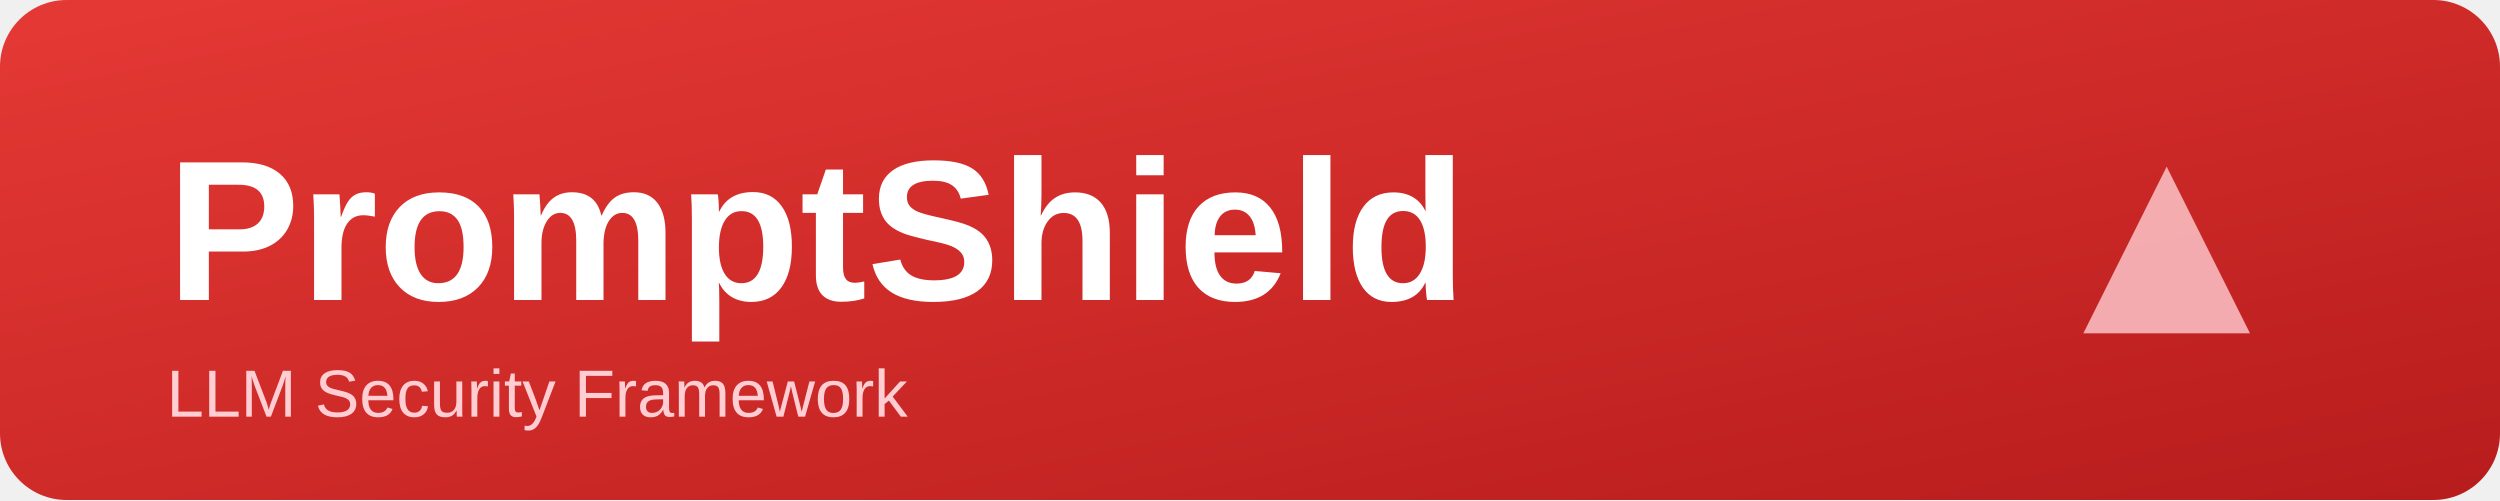
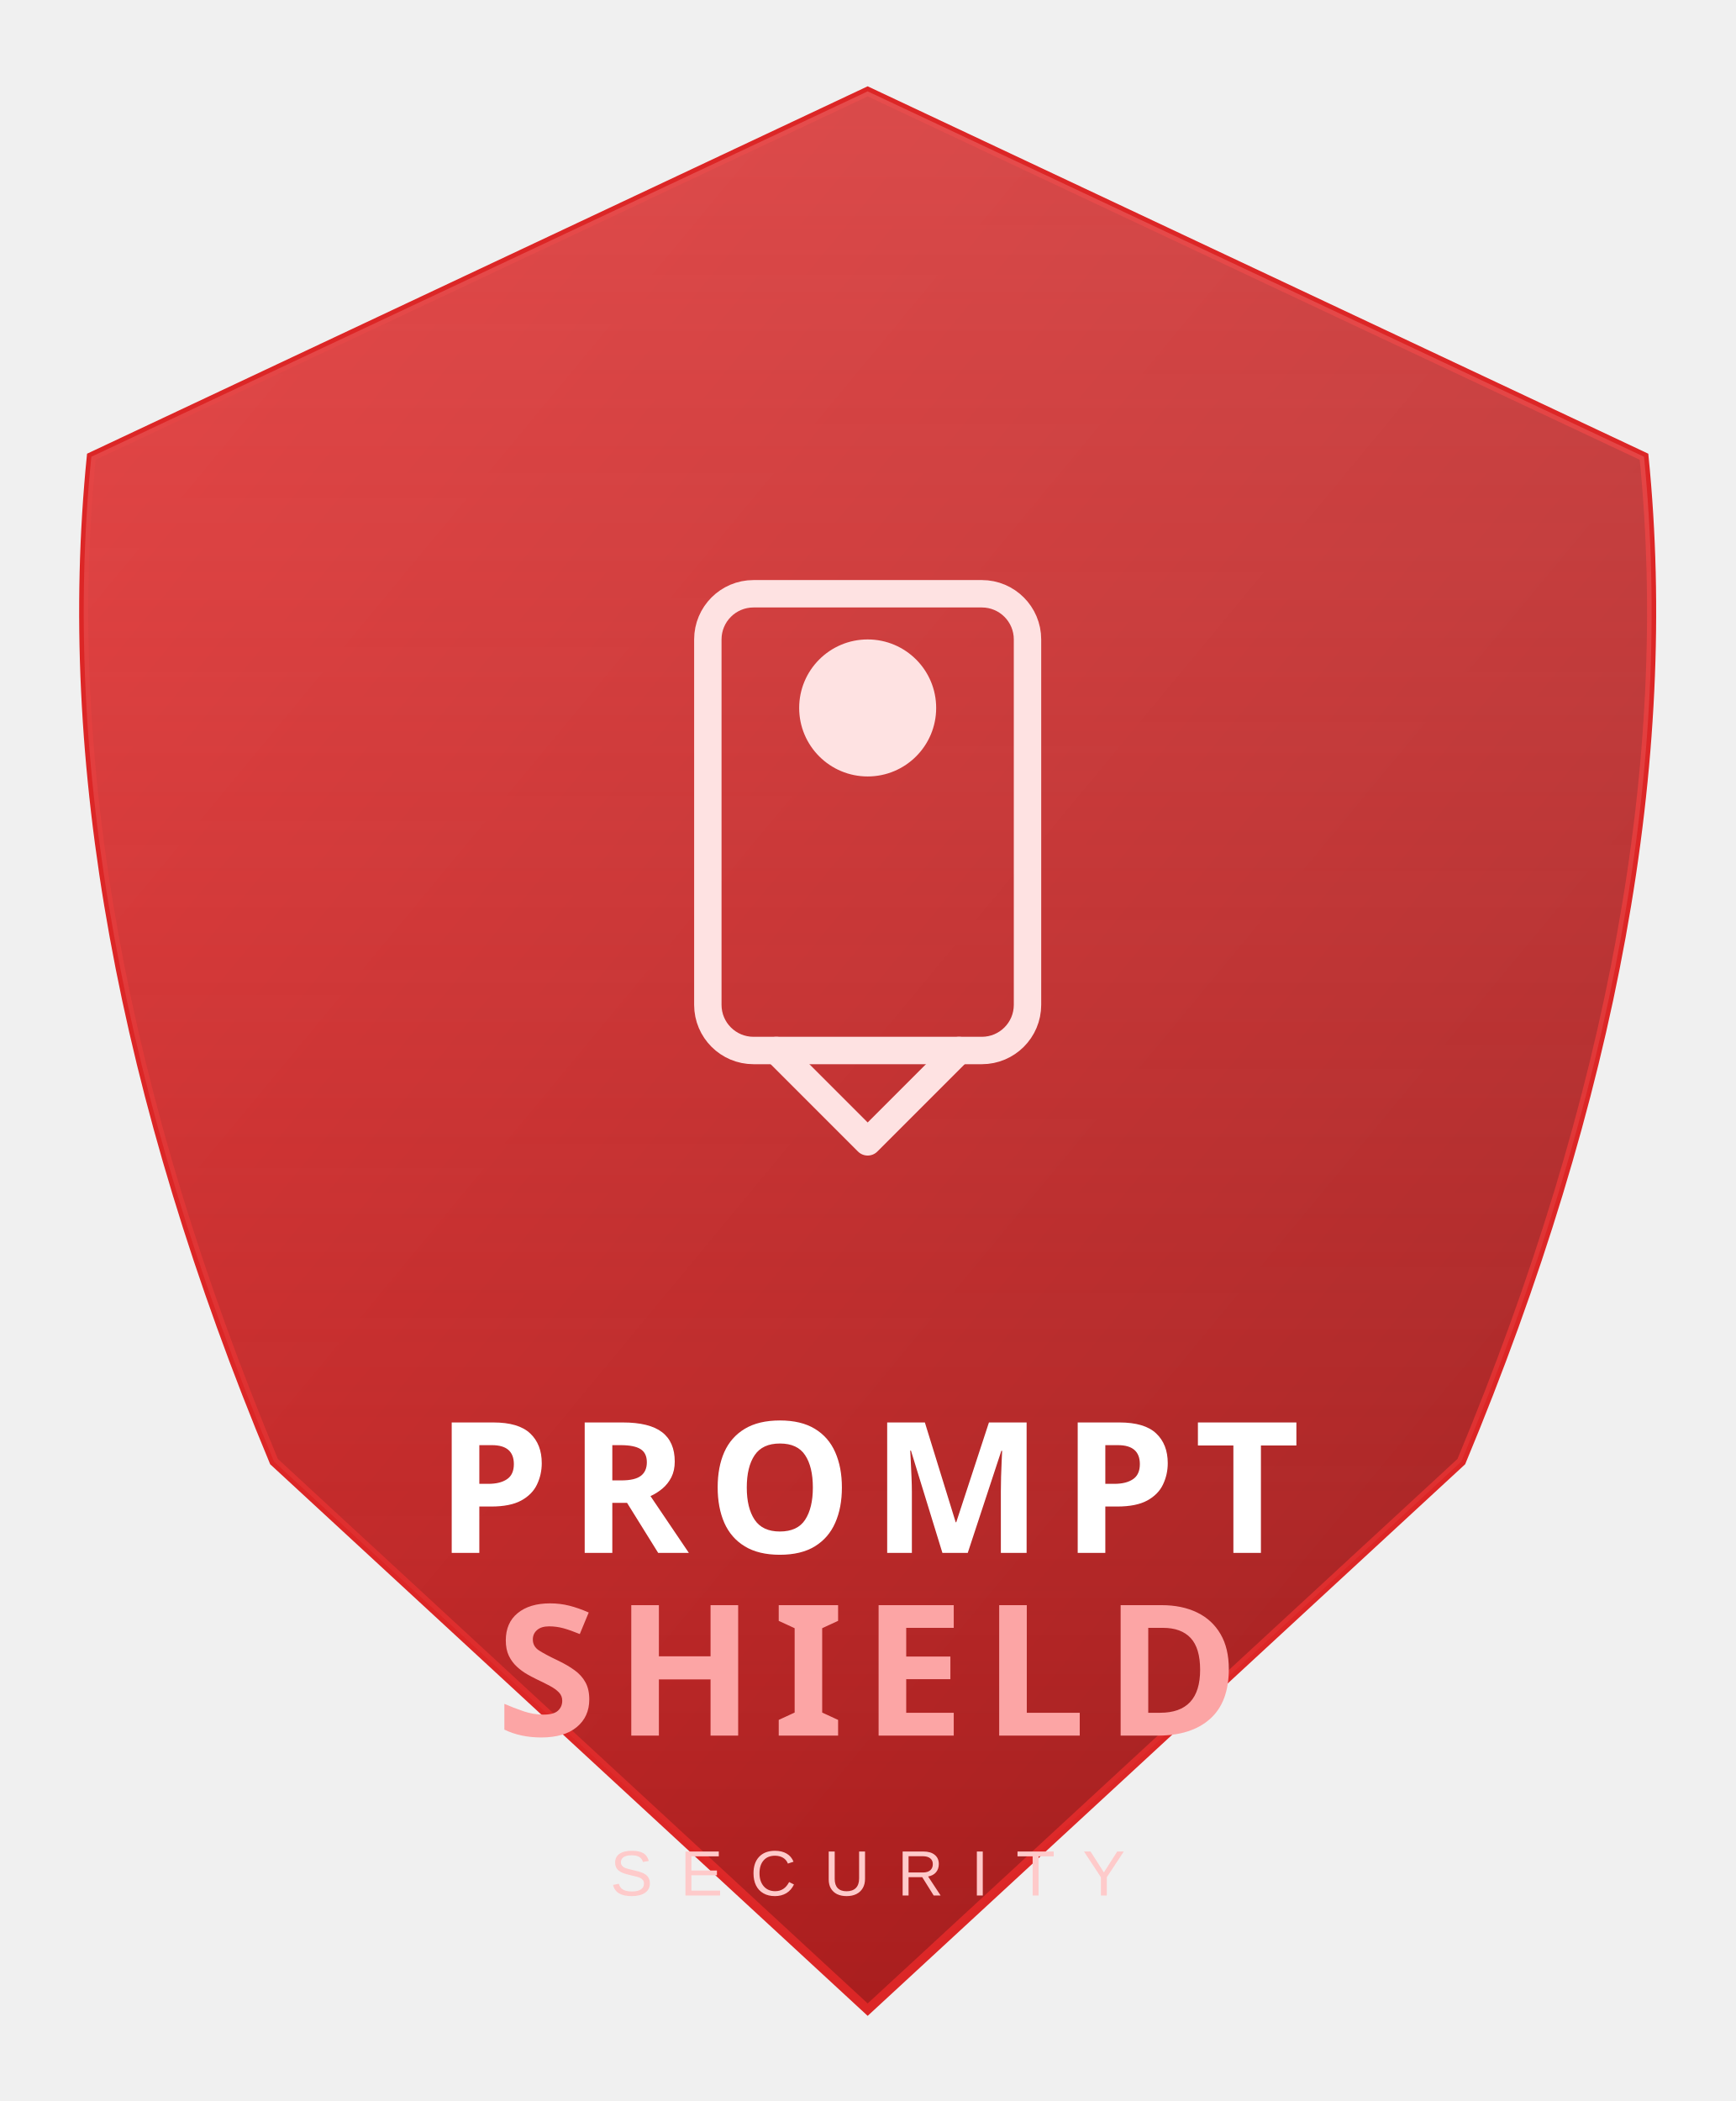
- <svg xmlns="http://www.w3.org/2000/svg" viewBox="0 0 600 120">
+ <svg xmlns="http://www.w3.org/2000/svg" viewBox="0 0 380 460" fill="none">
  <defs>
-     <linearGradient id="g" x1="0%" y1="0%" x2="100%" y2="100%">
-       <stop offset="0%" style="stop-color:#E53935;stop-opacity:1" />
-       <stop offset="100%" style="stop-color:#B71C1C;stop-opacity:1" />
+     <linearGradient id="ps-bg" x1="0" y1="0" x2="1" y2="1">
+       <stop offset="0%" stop-color="#DC2626" />
+       <stop offset="100%" stop-color="#991B1B" />
+     </linearGradient>
+     <linearGradient id="ps-shine" x1="0" y1="0" x2="0" y2="1">
+       <stop offset="0%" stop-color="#FCA5A5" stop-opacity="0.3" />
+       <stop offset="100%" stop-color="#FCA5A5" stop-opacity="0" />
    </linearGradient>
  </defs>
-   <rect width="600" height="120" rx="16" fill="url(#g)" />
-   <text x="40" y="72" font-family="Arial, sans-serif" font-size="48" font-weight="bold" fill="white">PromptShield</text>
-   <text x="40" y="100" font-family="Arial, sans-serif" font-size="16" fill="#FFCDD2">LLM Security Framework</text>
-   <path d="M520,40 L540,80 L500,80 Z" fill="#FFCDD2" opacity="0.8" />
+   <path d="M190 20 L360 100 Q370 200 320 320 L190 440 L60 320 Q10 200 20 100 Z" fill="url(#ps-bg)" stroke="#DC2626" stroke-width="2" />
+   <path d="M190 20 L360 100 Q370 200 320 320 L190 440 L60 320 Q10 200 20 100 Z" fill="url(#ps-shine)" />
+   <rect x="155" y="130" width="70" height="100" rx="10" fill="none" stroke="#FEE2E2" stroke-width="6" />
+   <path d="M170 230 L190 250 L210 230" fill="none" stroke="#FEE2E2" stroke-width="6" stroke-linecap="round" stroke-linejoin="round" />
+   <circle cx="190" cy="155" r="15" fill="#FEE2E2" />
+   <text x="190" y="340" font-family="'Arial Black', 'Impact', sans-serif" font-size="40" font-weight="900" fill="#FFFFFF" text-anchor="middle" letter-spacing="4">PROMPT</text>
+   <text x="190" y="380" font-family="'Arial Black', 'Impact', sans-serif" font-size="40" font-weight="900" fill="#FCA5A5" text-anchor="middle" letter-spacing="4">SHIELD</text>
+   <text x="190" y="415" font-family="'Segoe UI', Arial, sans-serif" font-size="14" fill="#FECACA" text-anchor="middle" letter-spacing="6">SECURITY</text>
</svg>
